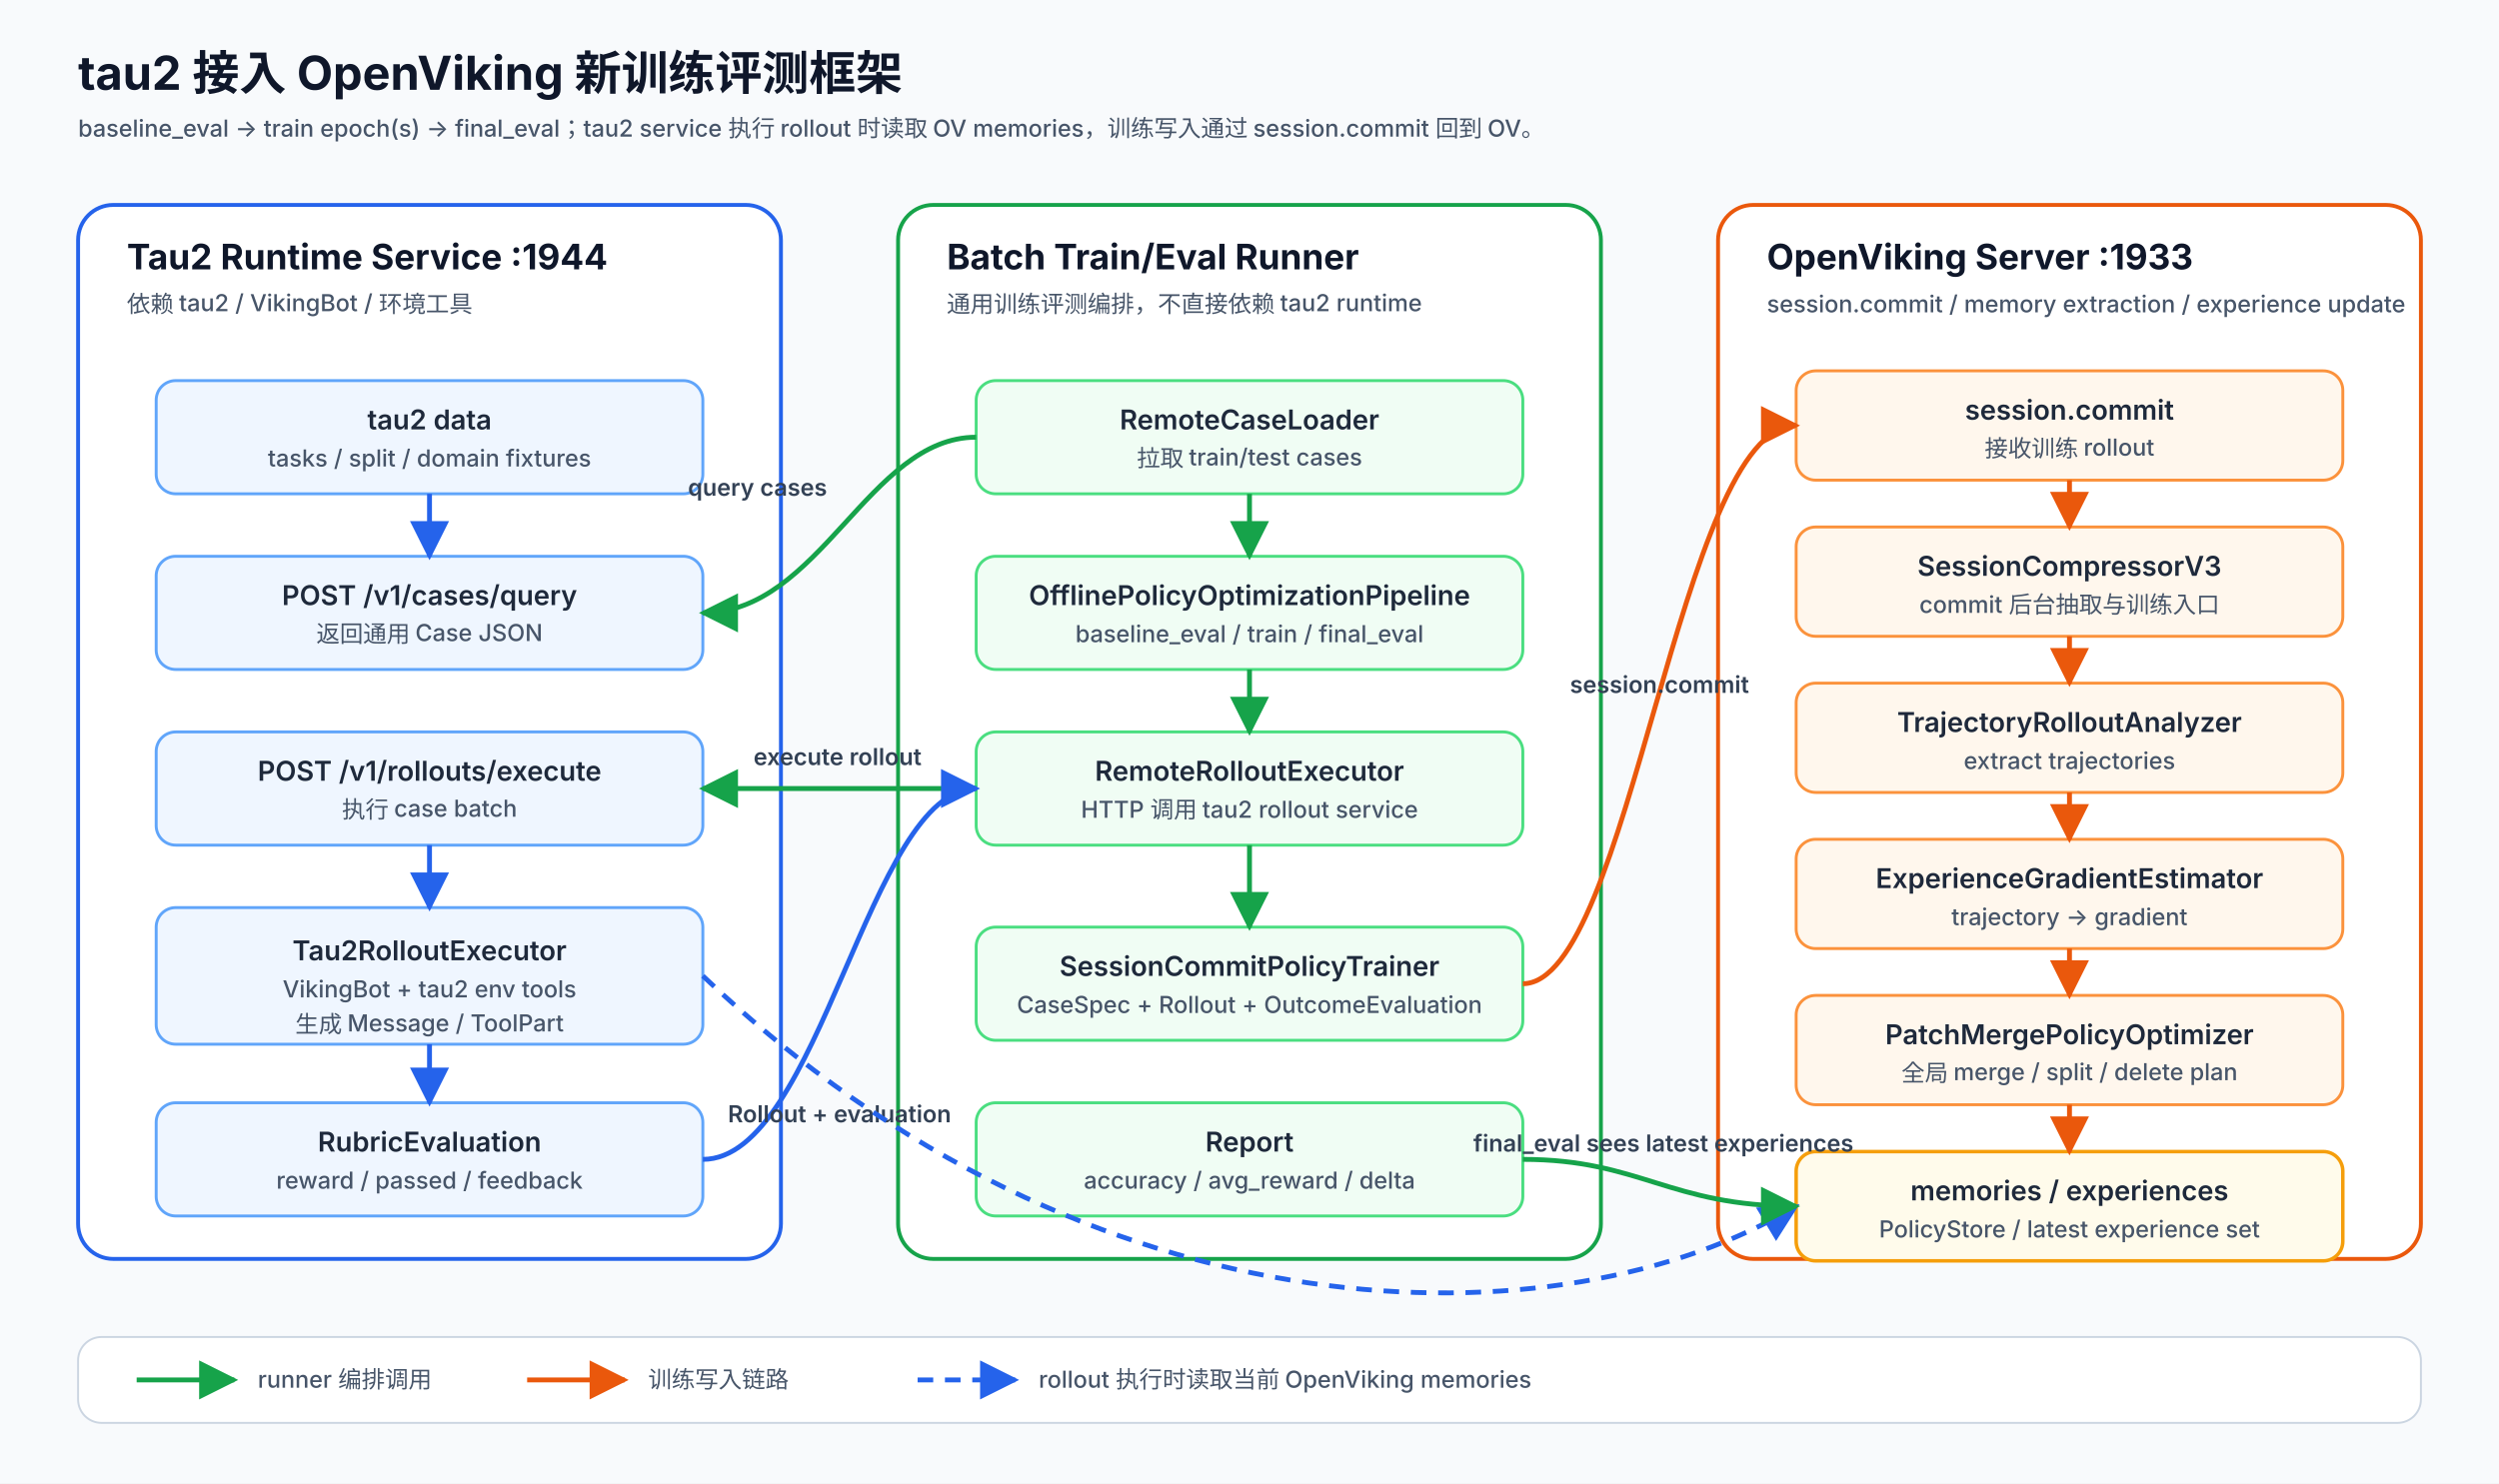
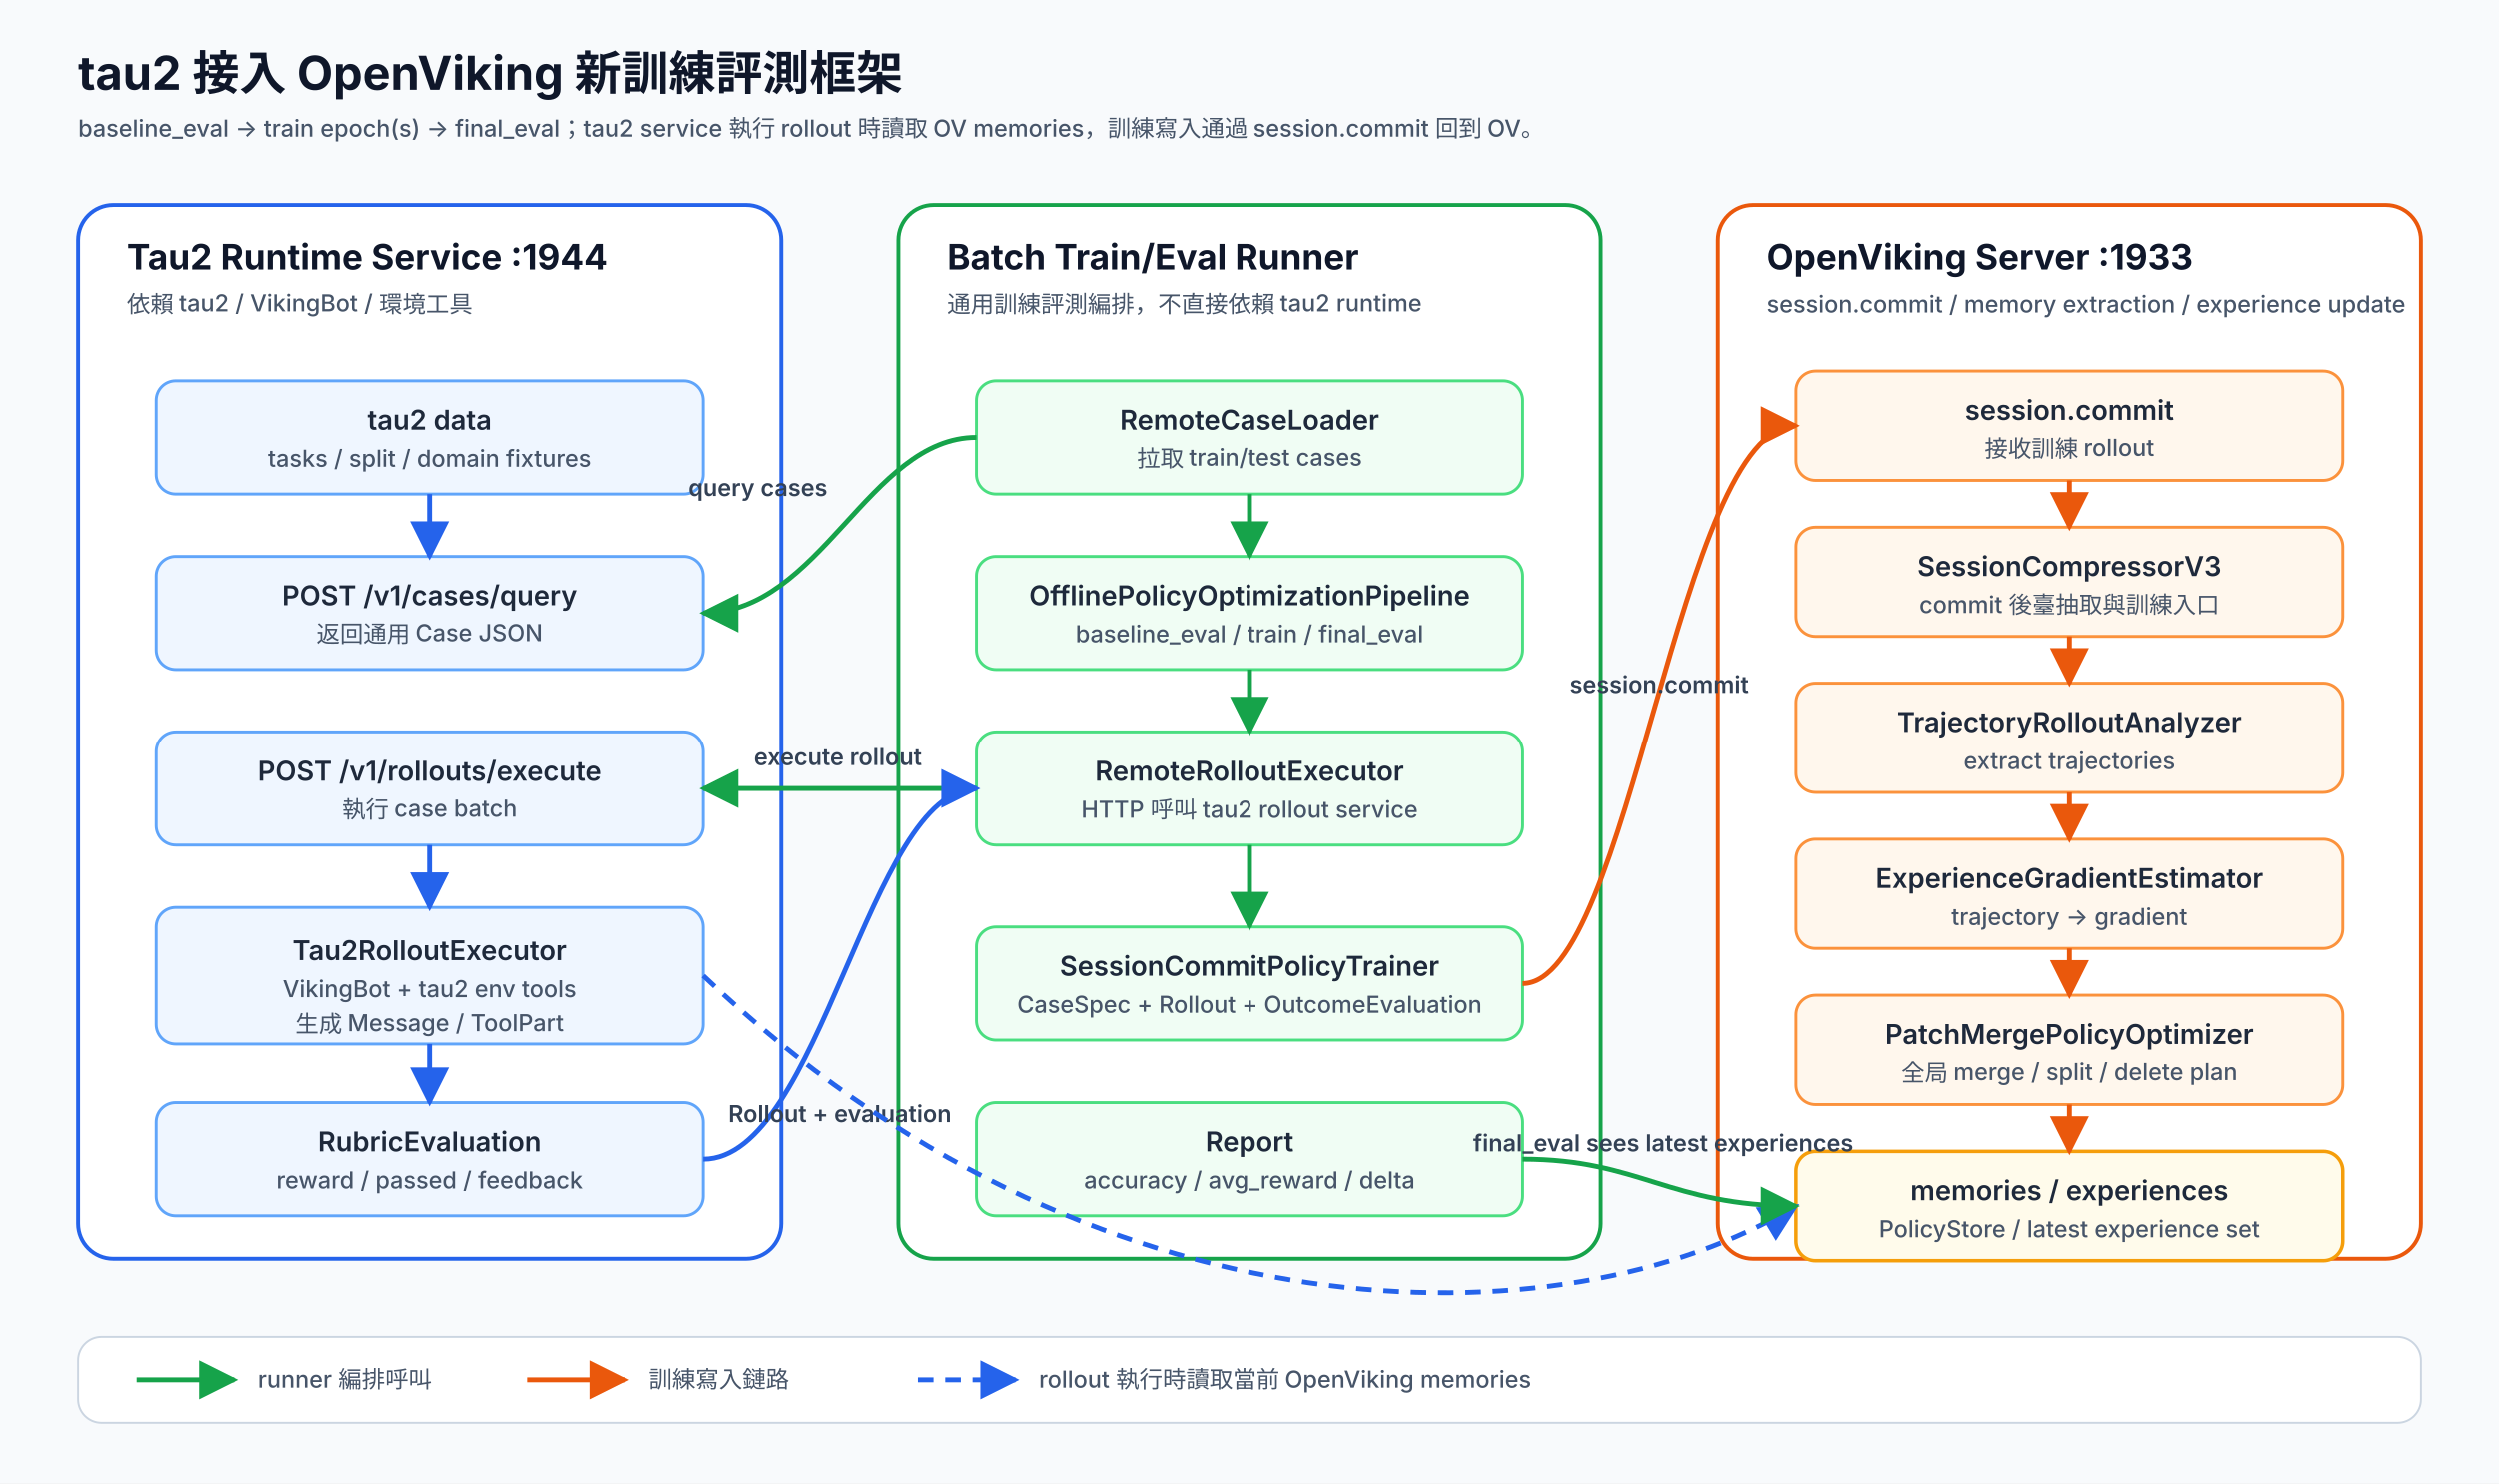
<svg xmlns="http://www.w3.org/2000/svg" width="1280" height="760" viewBox="0 0 1280 760" role="img" aria-labelledby="title desc">
  <defs>
    <marker id="arrow" viewBox="0 0 10 10" refX="9" refY="5" markerWidth="8" markerHeight="8" orient="auto-start-reverse">
      <path d="M 0 0 L 10 5 L 0 10 z" fill="#334155" />
    </marker>
    <marker id="arrowBlue" viewBox="0 0 10 10" refX="9" refY="5" markerWidth="8" markerHeight="8" orient="auto-start-reverse">
      <path d="M 0 0 L 10 5 L 0 10 z" fill="#2563eb" />
    </marker>
    <marker id="arrowGreen" viewBox="0 0 10 10" refX="9" refY="5" markerWidth="8" markerHeight="8" orient="auto-start-reverse">
      <path d="M 0 0 L 10 5 L 0 10 z" fill="#16a34a" />
    </marker>
    <marker id="arrowOrange" viewBox="0 0 10 10" refX="9" refY="5" markerWidth="8" markerHeight="8" orient="auto-start-reverse">
      <path d="M 0 0 L 10 5 L 0 10 z" fill="#ea580c" />
    </marker>
    <style>
      .bg { fill: #f8fafc; }
      .panel { fill: #ffffff; stroke-width: 2; rx: 18; }
      .tau2 { stroke: #2563eb; }
      .runner { stroke: #16a34a; }
      .ov { stroke: #ea580c; }
      .box { fill: #f8fafc; stroke: #94a3b8; stroke-width: 1.5; rx: 10; }
      .boxBlue { fill: #eff6ff; stroke: #60a5fa; }
      .boxGreen { fill: #f0fdf4; stroke: #4ade80; }
      .boxOrange { fill: #fff7ed; stroke: #fb923c; }
      .store { fill: #fffbeb; stroke: #f59e0b; stroke-width: 1.8; rx: 10; }
      .title { font: 700 24px -apple-system, BlinkMacSystemFont, "Segoe UI", sans-serif; fill: #0f172a; }
      .panelTitle { font: 700 18px -apple-system, BlinkMacSystemFont, "Segoe UI", sans-serif; fill: #0f172a; }
      .text { font: 600 14px -apple-system, BlinkMacSystemFont, "Segoe UI", sans-serif; fill: #1e293b; }
      .small { font: 500 12px -apple-system, BlinkMacSystemFont, "Segoe UI", sans-serif; fill: #475569; }
      .edge { fill: none; stroke: #334155; stroke-width: 2; marker-end: url(#arrow); }
      .edgeBlue { fill: none; stroke: #2563eb; stroke-width: 2.5; marker-end: url(#arrowBlue); }
      .edgeGreen { fill: none; stroke: #16a34a; stroke-width: 2.5; marker-end: url(#arrowGreen); }
      .edgeOrange { fill: none; stroke: #ea580c; stroke-width: 2.5; marker-end: url(#arrowOrange); }
      .edgeDashed { fill: none; stroke: #2563eb; stroke-width: 2.5; stroke-dasharray: 8 6; marker-end: url(#arrowBlue); }
      .label { font: 600 12px -apple-system, BlinkMacSystemFont, "Segoe UI", sans-serif; fill: #334155; }
      .legendText { font: 500 12px -apple-system, BlinkMacSystemFont, "Segoe UI", sans-serif; fill: #475569; }
    </style>
  </defs>
  <rect class="bg" x="0" y="0" width="1280" height="760" />
-   <text class="title" x="40" y="46">tau2 接入 OpenViking 新训练评测框架</text>
-   <text class="small" x="40" y="70">baseline_eval → train epoch(s) → final_eval；tau2 service 执行 rollout 时读取 OV memories，训练写入通过 session.commit 回到 OV。</text>
+   <text class="title" x="40" y="46">tau2 接入 OpenViking 新訓練評測框架</text>
+   <text class="small" x="40" y="70">baseline_eval → train epoch(s) → final_eval；tau2 service 執行 rollout 時讀取 OV memories，訓練寫入通過 session.commit 回到 OV。</text>
  <rect class="panel tau2" x="40" y="105" width="360" height="540" rx="18" />
  <text class="panelTitle" x="65" y="138">Tau2 Runtime Service :1944</text>
-   <text class="small" x="65" y="160">依赖 tau2 / VikingBot / 环境工具</text>
+   <text class="small" x="65" y="160">依賴 tau2 / VikingBot / 環境工具</text>
  <rect class="panel runner" x="460" y="105" width="360" height="540" rx="18" />
  <text class="panelTitle" x="485" y="138">Batch Train/Eval Runner</text>
-   <text class="small" x="485" y="160">通用训练评测编排，不直接依赖 tau2 runtime</text>
+   <text class="small" x="485" y="160">通用訓練評測編排，不直接依賴 tau2 runtime</text>
  <rect class="panel ov" x="880" y="105" width="360" height="540" rx="18" />
  <text class="panelTitle" x="905" y="138">OpenViking Server :1933</text>
  <text class="small" x="905" y="160">session.commit / memory extraction / experience update</text>
  <rect class="box boxBlue" x="80" y="195" width="280" height="58" rx="10" />
  <text class="text" x="220" y="220" text-anchor="middle">tau2 data</text>
  <text class="small" x="220" y="239" text-anchor="middle">tasks / split / domain fixtures</text>
  <rect class="box boxBlue" x="80" y="285" width="280" height="58" rx="10" />
  <text class="text" x="220" y="310" text-anchor="middle">POST /v1/cases/query</text>
  <text class="small" x="220" y="329" text-anchor="middle">返回通用 Case JSON</text>
  <rect class="box boxBlue" x="80" y="375" width="280" height="58" rx="10" />
  <text class="text" x="220" y="400" text-anchor="middle">POST /v1/rollouts/execute</text>
-   <text class="small" x="220" y="419" text-anchor="middle">执行 case batch</text>
+   <text class="small" x="220" y="419" text-anchor="middle">執行 case batch</text>
  <rect class="box boxBlue" x="80" y="465" width="280" height="70" rx="10" />
  <text class="text" x="220" y="492" text-anchor="middle">Tau2RolloutExecutor</text>
  <text class="small" x="220" y="511" text-anchor="middle">VikingBot + tau2 env tools</text>
  <text class="small" x="220" y="529" text-anchor="middle">生成 Message / ToolPart</text>
  <rect class="box boxBlue" x="80" y="565" width="280" height="58" rx="10" />
  <text class="text" x="220" y="590" text-anchor="middle">RubricEvaluation</text>
  <text class="small" x="220" y="609" text-anchor="middle">reward / passed / feedback</text>
  <rect class="box boxGreen" x="500" y="195" width="280" height="58" rx="10" />
  <text class="text" x="640" y="220" text-anchor="middle">RemoteCaseLoader</text>
  <text class="small" x="640" y="239" text-anchor="middle">拉取 train/test cases</text>
  <rect class="box boxGreen" x="500" y="285" width="280" height="58" rx="10" />
  <text class="text" x="640" y="310" text-anchor="middle">OfflinePolicyOptimizationPipeline</text>
  <text class="small" x="640" y="329" text-anchor="middle">baseline_eval / train / final_eval</text>
  <rect class="box boxGreen" x="500" y="375" width="280" height="58" rx="10" />
  <text class="text" x="640" y="400" text-anchor="middle">RemoteRolloutExecutor</text>
-   <text class="small" x="640" y="419" text-anchor="middle">HTTP 调用 tau2 rollout service</text>
+   <text class="small" x="640" y="419" text-anchor="middle">HTTP 呼叫 tau2 rollout service</text>
  <rect class="box boxGreen" x="500" y="475" width="280" height="58" rx="10" />
  <text class="text" x="640" y="500" text-anchor="middle">SessionCommitPolicyTrainer</text>
  <text class="small" x="640" y="519" text-anchor="middle">CaseSpec + Rollout + OutcomeEvaluation</text>
  <rect class="box boxGreen" x="500" y="565" width="280" height="58" rx="10" />
  <text class="text" x="640" y="590" text-anchor="middle">Report</text>
  <text class="small" x="640" y="609" text-anchor="middle">accuracy / avg_reward / delta</text>
  <rect class="box boxOrange" x="920" y="190" width="280" height="56" rx="10" />
  <text class="text" x="1060" y="215" text-anchor="middle">session.commit</text>
-   <text class="small" x="1060" y="234" text-anchor="middle">接收训练 rollout</text>
+   <text class="small" x="1060" y="234" text-anchor="middle">接收訓練 rollout</text>
  <rect class="box boxOrange" x="920" y="270" width="280" height="56" rx="10" />
  <text class="text" x="1060" y="295" text-anchor="middle">SessionCompressorV3</text>
-   <text class="small" x="1060" y="314" text-anchor="middle">commit 后台抽取与训练入口</text>
+   <text class="small" x="1060" y="314" text-anchor="middle">commit 後臺抽取與訓練入口</text>
  <rect class="box boxOrange" x="920" y="350" width="280" height="56" rx="10" />
  <text class="text" x="1060" y="375" text-anchor="middle">TrajectoryRolloutAnalyzer</text>
  <text class="small" x="1060" y="394" text-anchor="middle">extract trajectories</text>
  <rect class="box boxOrange" x="920" y="430" width="280" height="56" rx="10" />
  <text class="text" x="1060" y="455" text-anchor="middle">ExperienceGradientEstimator</text>
  <text class="small" x="1060" y="474" text-anchor="middle">trajectory → gradient</text>
  <rect class="box boxOrange" x="920" y="510" width="280" height="56" rx="10" />
  <text class="text" x="1060" y="535" text-anchor="middle">PatchMergePolicyOptimizer</text>
  <text class="small" x="1060" y="554" text-anchor="middle">全局 merge / split / delete plan</text>
  <rect class="store" x="920" y="590" width="280" height="56" rx="10" />
  <text class="text" x="1060" y="615" text-anchor="middle">memories / experiences</text>
  <text class="small" x="1060" y="634" text-anchor="middle">PolicyStore / latest experience set</text>
  <path class="edgeBlue" d="M220 253 L220 285" />
  <path class="edgeBlue" d="M220 433 L220 465" />
  <path class="edgeBlue" d="M220 535 L220 565" />
  <path class="edgeGreen" d="M640 253 L640 285" />
  <path class="edgeGreen" d="M640 343 L640 375" />
  <path class="edgeGreen" d="M640 433 L640 475" />
  <path class="edgeOrange" d="M1060 246 L1060 270" />
  <path class="edgeOrange" d="M1060 326 L1060 350" />
  <path class="edgeOrange" d="M1060 406 L1060 430" />
  <path class="edgeOrange" d="M1060 486 L1060 510" />
  <path class="edgeOrange" d="M1060 566 L1060 590" />
  <path class="edgeGreen" d="M500 224 C445 224 420 314 360 314" />
  <text class="label" x="388" y="254" text-anchor="middle">query cases</text>
  <path class="edgeGreen" d="M500 404 C445 404 420 404 360 404" />
  <text class="label" x="429" y="392" text-anchor="middle">execute rollout</text>
  <path class="edgeBlue" d="M360 594 C420 594 445 404 500 404" />
  <text class="label" x="430" y="575" text-anchor="middle">Rollout + evaluation</text>
  <path class="edgeOrange" d="M780 504 C835 504 860 218 920 218" />
  <text class="label" x="850" y="355" text-anchor="middle">session.commit</text>
  <path class="edgeDashed" d="M360 500 C560 690 800 690 920 618" />
  <text class="label" x="650" y="704" text-anchor="middle">read current OV memories via VikingBot / openviking tools</text>
  <path class="edgeGreen" d="M780 594 C840 594 855 618 920 618" />
  <text class="label" x="852" y="590" text-anchor="middle">final_eval sees latest experiences</text>
  <rect x="40" y="685" width="1200" height="44" rx="12" fill="#ffffff" stroke="#cbd5e1" />
  <line x1="70" y1="707" x2="120" y2="707" class="edgeGreen" />
-   <text class="legendText" x="132" y="711">runner 编排调用</text>
+   <text class="legendText" x="132" y="711">runner 編排呼叫</text>
  <line x1="270" y1="707" x2="320" y2="707" class="edgeOrange" />
-   <text class="legendText" x="332" y="711">训练写入链路</text>
+   <text class="legendText" x="332" y="711">訓練寫入鏈路</text>
  <line x1="470" y1="707" x2="520" y2="707" class="edgeDashed" />
-   <text class="legendText" x="532" y="711">rollout 执行时读取当前 OpenViking memories</text>
+   <text class="legendText" x="532" y="711">rollout 執行時讀取當前 OpenViking memories</text>
</svg>
